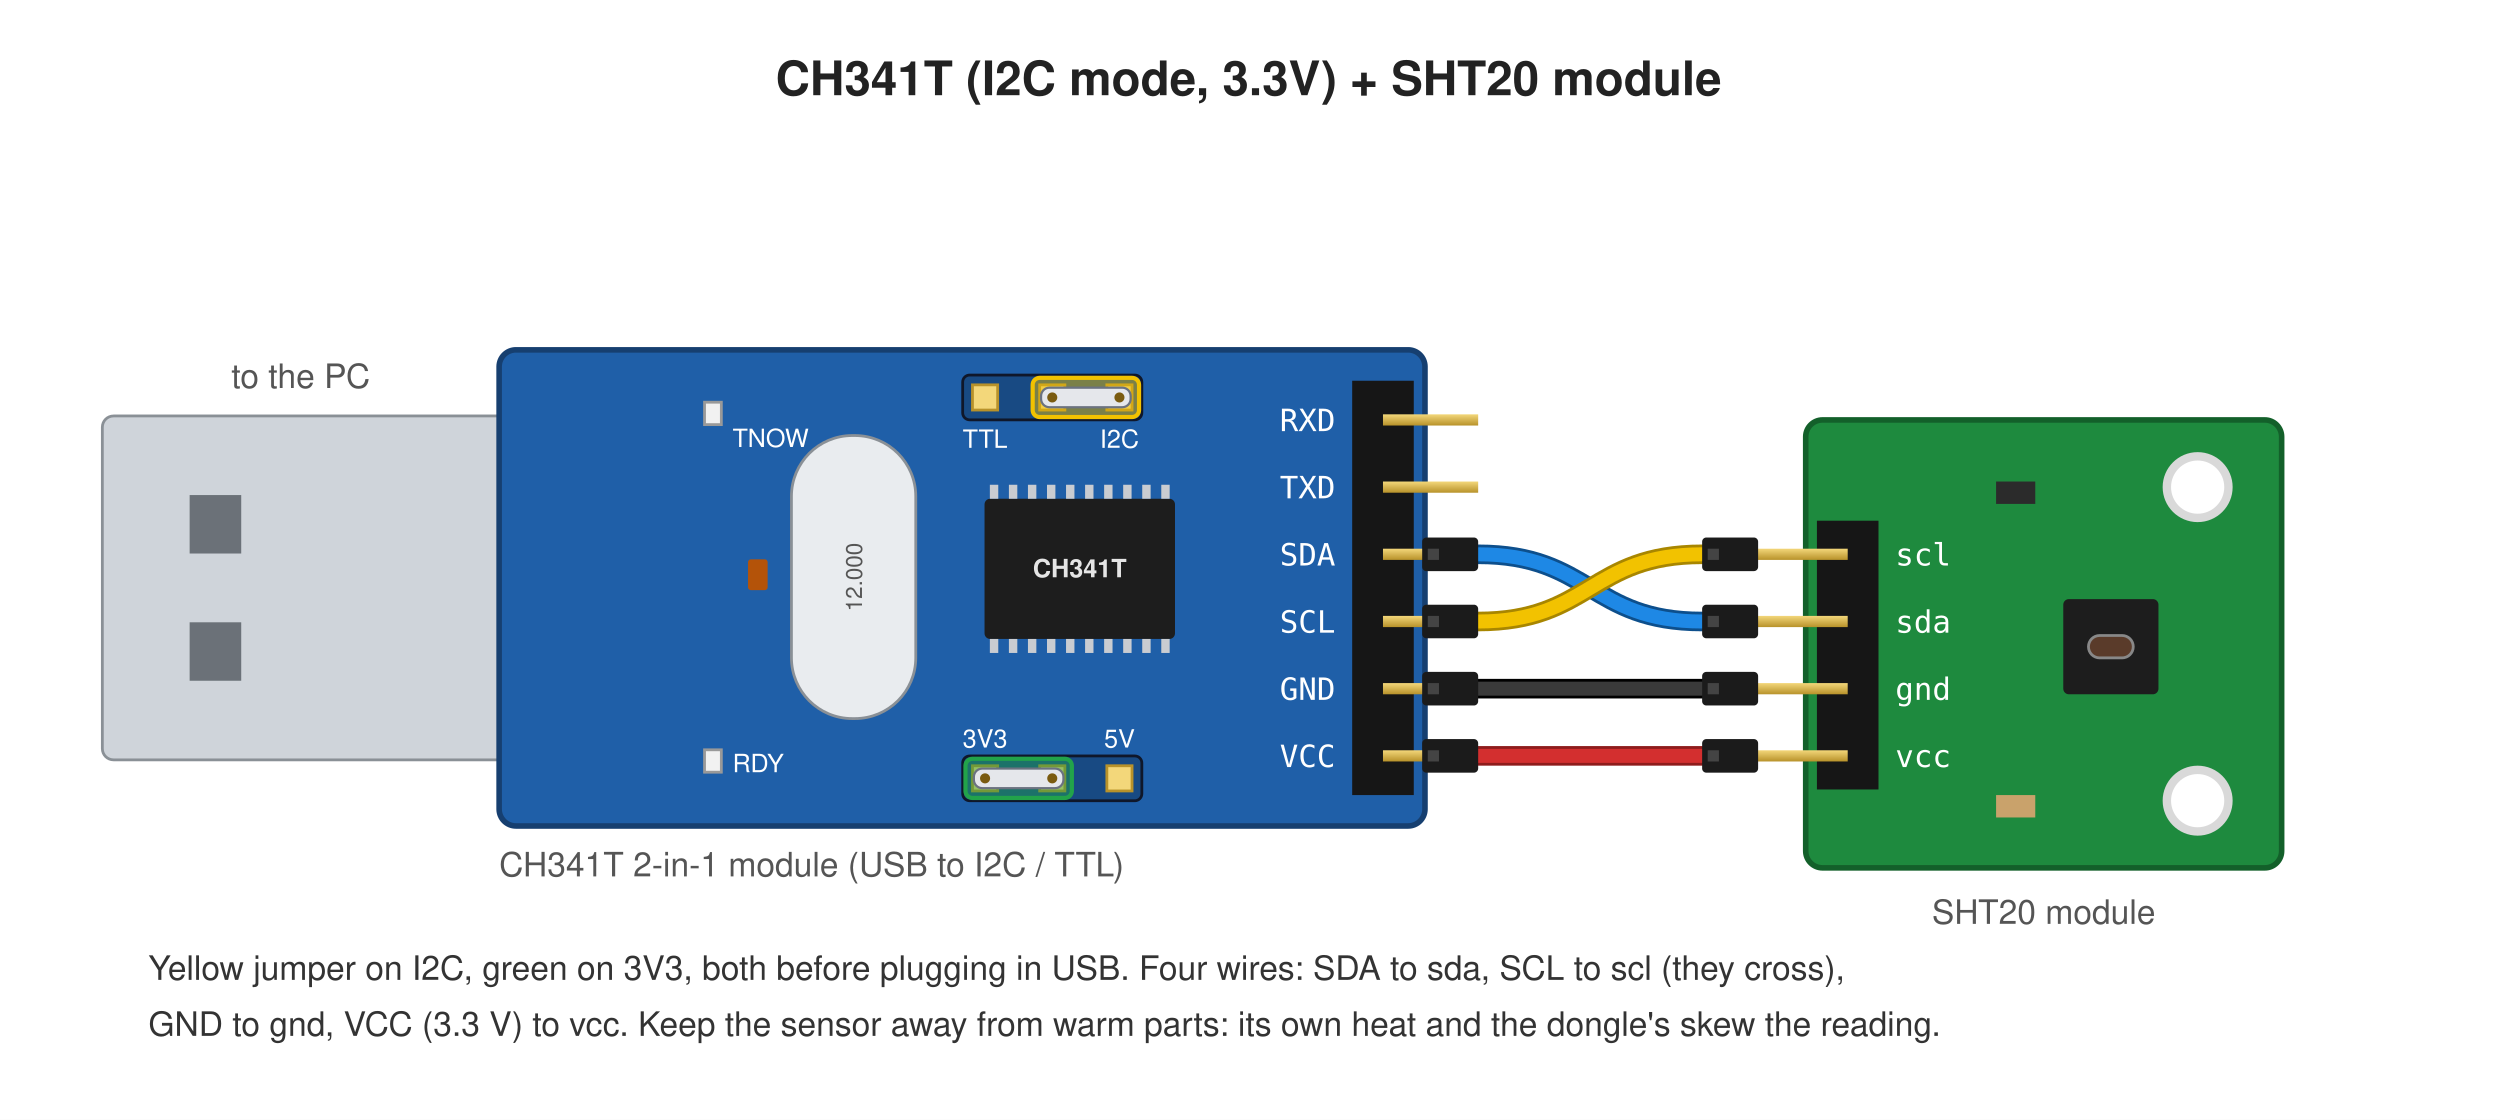
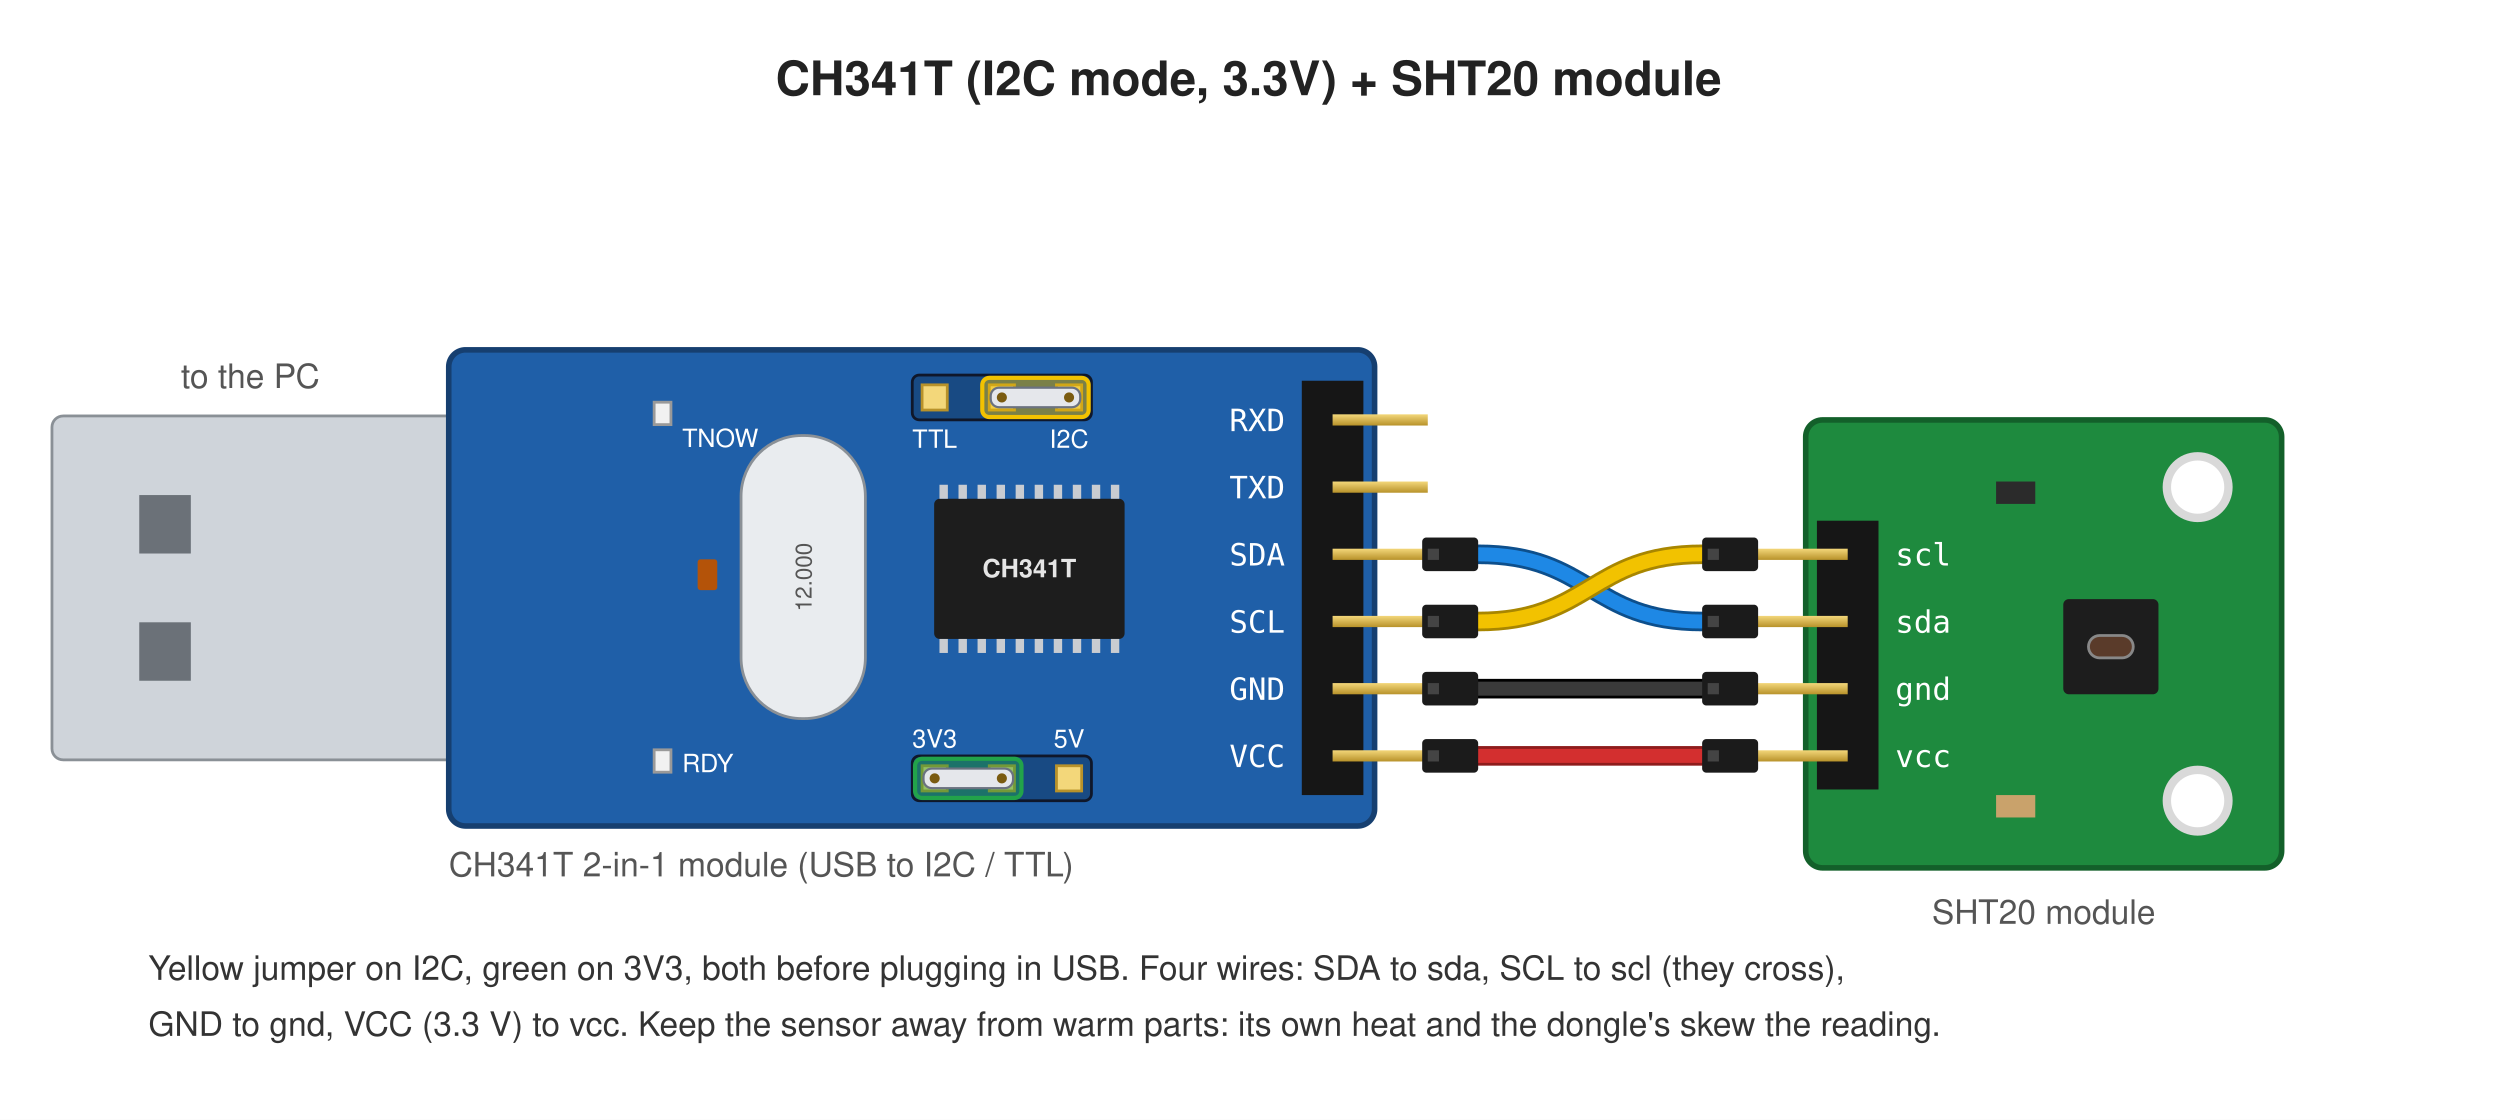
<svg xmlns="http://www.w3.org/2000/svg" viewBox="0 0 893 400" width="893" height="400" font-family="Helvetica, Arial, sans-serif">
  <style>@media (prefers-color-scheme: dark) { .bg { fill-opacity: 0.85 } }</style>
  <defs>
    <linearGradient id="metal" x1="0" y1="0" x2="0" y2="1">
      <stop offset="0" stop-color="#e9ecef" />
      <stop offset="0.5" stop-color="#b8bec5" />
      <stop offset="1" stop-color="#d9dde1" />
    </linearGradient>
    <linearGradient id="pin" x1="0" y1="0" x2="0" y2="1">
      <stop offset="0" stop-color="#f3d77a" />
      <stop offset="1" stop-color="#b8922a" />
    </linearGradient>
    <g id="dupont">
      <rect x="0" y="-6" width="20" height="12" rx="1.5" fill="#1b1b1b" />
      <rect x="2" y="-2" width="4" height="4" fill="#444" />
    </g>
  </defs>
  <rect class="bg" width="893" height="400" fill="#ffffff" />
  <text x="446" y="34" text-anchor="middle" font-size="17" font-weight="bold" fill="#222">CH341T (I2C mode, 3.3V) + SHT20 module</text>
-   <text x="107.425" y="138.583" text-anchor="middle" font-size="12" fill="#555">to the PC</text>
-   <rect x="36.559" y="148.583" width="179.528" height="122.835" rx="4" fill="#cfd4da" stroke="#8a9096" />
-   <rect x="67.74" y="176.835" width="18.425" height="20.882" fill="#6b7178" />
-   <rect x="67.74" y="222.283" width="18.425" height="20.882" fill="#6b7178" />
-   <rect x="178.291" y="124.961" width="330.709" height="170.079" rx="6" fill="#1f5fa8" stroke="#163f70" stroke-width="2" />
-   <text x="178.291" y="313.039" font-size="12" fill="#555">CH341T 2-in-1 module (USB to I2C / TTL)</text>
-   <rect x="483.0" y="136.0" width="22" height="148.0" fill="#161616" />
+   <text x="89.425" y="138.583" text-anchor="middle" font-size="12" fill="#555">to the PC</text>
+   <rect x="18.559" y="148.583" width="179.528" height="122.835" rx="4" fill="#cfd4da" stroke="#8a9096" />
+   <rect x="49.74" y="176.835" width="18.425" height="20.882" fill="#6b7178" />
+   <rect x="49.74" y="222.283" width="18.425" height="20.882" fill="#6b7178" />
+   <rect x="160.291" y="124.961" width="330.709" height="170.079" rx="6" fill="#1f5fa8" stroke="#163f70" stroke-width="2" />
+   <text x="160.291" y="313.039" font-size="12" fill="#555">CH341T 2-in-1 module (USB to I2C / TTL)</text>
+   <rect x="465.0" y="136.0" width="22" height="148.0" fill="#161616" />
  <g fill="url(#pin)">
-     <rect x="494.0" y="148.0" width="34.0" height="4" />
-     <rect x="494.0" y="172.0" width="34.0" height="4" />
-     <rect x="494.0" y="196.0" width="34.0" height="4" />
-     <rect x="494.0" y="220.0" width="34.0" height="4" />
-     <rect x="494.0" y="244.0" width="34.0" height="4" />
-     <rect x="494.0" y="268.0" width="34.0" height="4" />
+     <rect x="476.0" y="148.0" width="34.0" height="4" />
+     <rect x="476.0" y="172.0" width="34.0" height="4" />
+     <rect x="476.0" y="196.0" width="34.0" height="4" />
+     <rect x="476.0" y="220.0" width="34.0" height="4" />
+     <rect x="476.0" y="244.0" width="34.0" height="4" />
+     <rect x="476.0" y="268.0" width="34.0" height="4" />
  </g>
  <g font-size="11" fill="#fff" font-family="Menlo, Consolas, monospace" text-anchor="end">
-     <text x="477.0" y="154.0">RXD</text>
-     <text x="477.0" y="178.0">TXD</text>
-     <text x="477.0" y="202.0">SDA</text>
-     <text x="477.0" y="226.0">SCL</text>
-     <text x="477.0" y="250.0">GND</text>
-     <text x="477.0" y="274.0">VCC</text>
+     <text x="459.0" y="154.0">RXD</text>
+     <text x="459.0" y="178.0">TXD</text>
+     <text x="459.0" y="202.0">SDA</text>
+     <text x="459.0" y="226.0">SCL</text>
+     <text x="459.0" y="250.0">GND</text>
+     <text x="459.0" y="274.0">VCC</text>
  </g>
-   <rect x="351.677" y="178.157" width="68.031" height="50.079" rx="2" fill="#1d1d1d" />
-   <rect x="353.579" y="173.157" width="3" height="5" fill="#c9ccd1" />
-   <rect x="353.579" y="228.236" width="3" height="5" fill="#c9ccd1" />
-   <rect x="360.382" y="173.157" width="3" height="5" fill="#c9ccd1" />
-   <rect x="360.382" y="228.236" width="3" height="5" fill="#c9ccd1" />
-   <rect x="367.185" y="173.157" width="3" height="5" fill="#c9ccd1" />
-   <rect x="367.185" y="228.236" width="3" height="5" fill="#c9ccd1" />
-   <rect x="373.988" y="173.157" width="3" height="5" fill="#c9ccd1" />
-   <rect x="373.988" y="228.236" width="3" height="5" fill="#c9ccd1" />
-   <rect x="380.791" y="173.157" width="3" height="5" fill="#c9ccd1" />
-   <rect x="380.791" y="228.236" width="3" height="5" fill="#c9ccd1" />
-   <rect x="387.594" y="173.157" width="3" height="5" fill="#c9ccd1" />
-   <rect x="387.594" y="228.236" width="3" height="5" fill="#c9ccd1" />
-   <rect x="394.398" y="173.157" width="3" height="5" fill="#c9ccd1" />
-   <rect x="394.398" y="228.236" width="3" height="5" fill="#c9ccd1" />
-   <rect x="401.201" y="173.157" width="3" height="5" fill="#c9ccd1" />
-   <rect x="401.201" y="228.236" width="3" height="5" fill="#c9ccd1" />
-   <rect x="408.004" y="173.157" width="3" height="5" fill="#c9ccd1" />
-   <rect x="408.004" y="228.236" width="3" height="5" fill="#c9ccd1" />
-   <rect x="414.807" y="173.157" width="3" height="5" fill="#c9ccd1" />
-   <rect x="414.807" y="228.236" width="3" height="5" fill="#c9ccd1" />
-   <text x="385.693" y="206.197" text-anchor="middle" font-size="9" font-weight="bold" fill="#e5e5e5">CH341T</text>
-   <rect x="282.701" y="155.575" width="44.409" height="101.102" rx="21.732" fill="#e9ecef" stroke="#8a9096" />
-   <text transform="translate(307.9055 206.126) rotate(-90)" text-anchor="middle" font-size="8" fill="#555">12.000</text>
-   <rect x="267.197" y="199.795" width="7" height="11" rx="1" fill="#b45309" />
-   <rect x="343.866" y="133.969" width="64" height="16" rx="2.5" fill="#000" fill-opacity="0.22" stroke="#0f172a" stroke-width="1" />
-   <rect x="395.366" y="137.469" width="9" height="9" fill="#f3d77a" stroke="#b8922a" />
-   <rect x="371.366" y="137.469" width="9" height="9" fill="#f3d77a" stroke="#b8922a" />
-   <rect x="347.366" y="137.469" width="9" height="9" fill="#f3d77a" stroke="#b8922a" />
-   <rect x="368.866" y="134.969" width="38" height="14" rx="2.5" fill="#f2c200" fill-opacity="0.45" stroke="#f2c200" stroke-width="1.5" />
-   <rect x="371.866" y="138.469" width="32" height="7" rx="3" fill="#e5e7eb" stroke="#6b7280" stroke-width="0.8" />
-   <circle cx="375.866" cy="141.969" r="1.8" fill="#7a5b10" />
-   <circle cx="399.866" cy="141.969" r="1.8" fill="#7a5b10" />
-   <rect x="343.866" y="270.031" width="64" height="16" rx="2.5" fill="#000" fill-opacity="0.22" stroke="#0f172a" stroke-width="1" />
-   <rect x="395.366" y="273.531" width="9" height="9" fill="#f3d77a" stroke="#b8922a" />
-   <rect x="371.366" y="273.531" width="9" height="9" fill="#f3d77a" stroke="#b8922a" />
-   <rect x="347.366" y="273.531" width="9" height="9" fill="#f3d77a" stroke="#b8922a" />
-   <rect x="344.866" y="271.031" width="38" height="14" rx="2.5" fill="#22a34a" fill-opacity="0.45" stroke="#22a34a" stroke-width="1.5" />
-   <rect x="347.866" y="274.531" width="32" height="7" rx="3" fill="#e5e7eb" stroke="#6b7280" stroke-width="0.8" />
-   <circle cx="351.866" cy="278.031" r="1.8" fill="#7a5b10" />
-   <circle cx="375.866" cy="278.031" r="1.8" fill="#7a5b10" />
-   <text x="399.866" y="159.969" text-anchor="middle" font-size="9" fill="#fff">I2C</text>
-   <text x="351.866" y="159.969" text-anchor="middle" font-size="9" fill="#fff">TTL</text>
-   <text x="399.866" y="267.031" text-anchor="middle" font-size="9" fill="#fff">5V</text>
-   <text x="351.866" y="267.031" text-anchor="middle" font-size="9" fill="#fff">3V3</text>
-   <rect x="251.661" y="143.669" width="6" height="8" fill="#f1f1f1" stroke="#999" />
-   <text x="261.661" y="159.669" font-size="9" fill="#fff">TNOW</text>
-   <rect x="251.661" y="267.827" width="6" height="8" fill="#f1f1f1" stroke="#999" />
-   <text x="261.661" y="275.827" font-size="9" fill="#fff">RDY</text>
+   <rect x="333.677" y="178.157" width="68.031" height="50.079" rx="2" fill="#1d1d1d" />
+   <rect x="335.579" y="173.157" width="3" height="5" fill="#c9ccd1" />
+   <rect x="335.579" y="228.236" width="3" height="5" fill="#c9ccd1" />
+   <rect x="342.382" y="173.157" width="3" height="5" fill="#c9ccd1" />
+   <rect x="342.382" y="228.236" width="3" height="5" fill="#c9ccd1" />
+   <rect x="349.185" y="173.157" width="3" height="5" fill="#c9ccd1" />
+   <rect x="349.185" y="228.236" width="3" height="5" fill="#c9ccd1" />
+   <rect x="355.988" y="173.157" width="3" height="5" fill="#c9ccd1" />
+   <rect x="355.988" y="228.236" width="3" height="5" fill="#c9ccd1" />
+   <rect x="362.791" y="173.157" width="3" height="5" fill="#c9ccd1" />
+   <rect x="362.791" y="228.236" width="3" height="5" fill="#c9ccd1" />
+   <rect x="369.594" y="173.157" width="3" height="5" fill="#c9ccd1" />
+   <rect x="369.594" y="228.236" width="3" height="5" fill="#c9ccd1" />
+   <rect x="376.398" y="173.157" width="3" height="5" fill="#c9ccd1" />
+   <rect x="376.398" y="228.236" width="3" height="5" fill="#c9ccd1" />
+   <rect x="383.201" y="173.157" width="3" height="5" fill="#c9ccd1" />
+   <rect x="383.201" y="228.236" width="3" height="5" fill="#c9ccd1" />
+   <rect x="390.004" y="173.157" width="3" height="5" fill="#c9ccd1" />
+   <rect x="390.004" y="228.236" width="3" height="5" fill="#c9ccd1" />
+   <rect x="396.807" y="173.157" width="3" height="5" fill="#c9ccd1" />
+   <rect x="396.807" y="228.236" width="3" height="5" fill="#c9ccd1" />
+   <text x="367.693" y="206.197" text-anchor="middle" font-size="9" font-weight="bold" fill="#e5e5e5">CH341T</text>
+   <rect x="264.701" y="155.575" width="44.409" height="101.102" rx="21.732" fill="#e9ecef" stroke="#8a9096" />
+   <text transform="translate(289.9055 206.126) rotate(-90)" text-anchor="middle" font-size="8" fill="#555">12.000</text>
+   <rect x="249.197" y="199.795" width="7" height="11" rx="1" fill="#b45309" />
+   <rect x="325.866" y="133.969" width="64" height="16" rx="2.5" fill="#000" fill-opacity="0.22" stroke="#0f172a" stroke-width="1" />
+   <rect x="377.366" y="137.469" width="9" height="9" fill="#f3d77a" stroke="#b8922a" />
+   <rect x="353.366" y="137.469" width="9" height="9" fill="#f3d77a" stroke="#b8922a" />
+   <rect x="329.366" y="137.469" width="9" height="9" fill="#f3d77a" stroke="#b8922a" />
+   <rect x="350.866" y="134.969" width="38" height="14" rx="2.5" fill="#f2c200" fill-opacity="0.45" stroke="#f2c200" stroke-width="1.5" />
+   <rect x="353.866" y="138.469" width="32" height="7" rx="3" fill="#e5e7eb" stroke="#6b7280" stroke-width="0.8" />
+   <circle cx="357.866" cy="141.969" r="1.8" fill="#7a5b10" />
+   <circle cx="381.866" cy="141.969" r="1.8" fill="#7a5b10" />
+   <rect x="325.866" y="270.031" width="64" height="16" rx="2.5" fill="#000" fill-opacity="0.22" stroke="#0f172a" stroke-width="1" />
+   <rect x="377.366" y="273.531" width="9" height="9" fill="#f3d77a" stroke="#b8922a" />
+   <rect x="353.366" y="273.531" width="9" height="9" fill="#f3d77a" stroke="#b8922a" />
+   <rect x="329.366" y="273.531" width="9" height="9" fill="#f3d77a" stroke="#b8922a" />
+   <rect x="326.866" y="271.031" width="38" height="14" rx="2.5" fill="#22a34a" fill-opacity="0.45" stroke="#22a34a" stroke-width="1.5" />
+   <rect x="329.866" y="274.531" width="32" height="7" rx="3" fill="#e5e7eb" stroke="#6b7280" stroke-width="0.8" />
+   <circle cx="333.866" cy="278.031" r="1.8" fill="#7a5b10" />
+   <circle cx="357.866" cy="278.031" r="1.8" fill="#7a5b10" />
+   <text x="381.866" y="159.969" text-anchor="middle" font-size="9" fill="#fff">I2C</text>
+   <text x="333.866" y="159.969" text-anchor="middle" font-size="9" fill="#fff">TTL</text>
+   <text x="381.866" y="267.031" text-anchor="middle" font-size="9" fill="#fff">5V</text>
+   <text x="333.866" y="267.031" text-anchor="middle" font-size="9" fill="#fff">3V3</text>
+   <rect x="233.661" y="143.669" width="6" height="8" fill="#f1f1f1" stroke="#999" />
+   <text x="243.661" y="159.669" font-size="9" fill="#fff">TNOW</text>
+   <rect x="233.661" y="267.827" width="6" height="8" fill="#f1f1f1" stroke="#999" />
+   <text x="243.661" y="275.827" font-size="9" fill="#fff">RDY</text>
  <g transform="translate(33 0)">
    <rect x="612" y="150" width="170" height="160" rx="6" fill="#1e8a3e" stroke="#13602a" stroke-width="2" />
    <circle cx="752" cy="174" r="11" fill="#fff" stroke="#d9d9d9" stroke-width="3" />
    <circle cx="752" cy="286" r="11" fill="#fff" stroke="#d9d9d9" stroke-width="3" />
    <rect x="616" y="186" width="22" height="96" fill="#161616" />
    <g fill="url(#pin)">
      <rect x="593" y="196" width="34" height="4" />
      <rect x="593" y="220" width="34" height="4" />
      <rect x="593" y="244" width="34" height="4" />
      <rect x="593" y="268" width="34" height="4" />
    </g>
    <g font-size="11" fill="#fff" font-family="Menlo, Consolas, monospace">
      <text x="644" y="202">scl</text>
      <text x="644" y="226">sda</text>
      <text x="644" y="250">gnd</text>
      <text x="644" y="274">vcc</text>
    </g>
    <rect x="704" y="214" width="34" height="34" rx="2" fill="#1d1d1d" />
    <rect x="713" y="227" width="16" height="8" rx="4" fill="#5a3b2a" stroke="#888" />
    <rect x="680" y="172" width="14" height="8" fill="#2b2b2b" />
    <rect x="680" y="284" width="14" height="8" fill="#c9a26b" />
    <text x="697" y="330" text-anchor="middle" font-size="12" fill="#555">SHT20 module</text>
    <g stroke-linecap="round" fill="none">
      <path d="M495 198 C 535 198, 535 222, 575 222" stroke="#0d4f8c" stroke-width="7" />
      <path d="M495 198 C 535 198, 535 222, 575 222" stroke="#1e88e5" stroke-width="5" />
      <path d="M495 222 C 535 222, 535 198, 575 198" stroke="#a88600" stroke-width="7" />
      <path d="M495 222 C 535 222, 535 198, 575 198" stroke="#f2c200" stroke-width="5" />
      <path d="M495 246 H 575" stroke="#000" stroke-width="7" />
      <path d="M495 246 H 575" stroke="#3a3a3a" stroke-width="5" />
      <path d="M495 270 H 575" stroke="#8e1c1c" stroke-width="7" />
      <path d="M495 270 H 575" stroke="#d32f2f" stroke-width="5" />
    </g>
    <use href="#dupont" x="475" y="198" />
    <use href="#dupont" x="475" y="222" />
    <use href="#dupont" x="475" y="246" />
    <use href="#dupont" x="475" y="270" />
    <use href="#dupont" x="575" y="198" />
    <use href="#dupont" x="575" y="222" />
    <use href="#dupont" x="575" y="246" />
    <use href="#dupont" x="575" y="270" />
    <g font-size="12" fill="#333">
      <text x="20" y="350">Yellow jumper on I2C, green on 3V3, both before plugging in USB. Four wires: SDA to sda, SCL to scl (they cross),</text>
      <text x="20" y="370">GND to gnd, VCC (3.3 V) to vcc. Keep the sensor away from warm parts: its own heat and the dongle's skew the reading.</text>
    </g>
  </g>
</svg>
